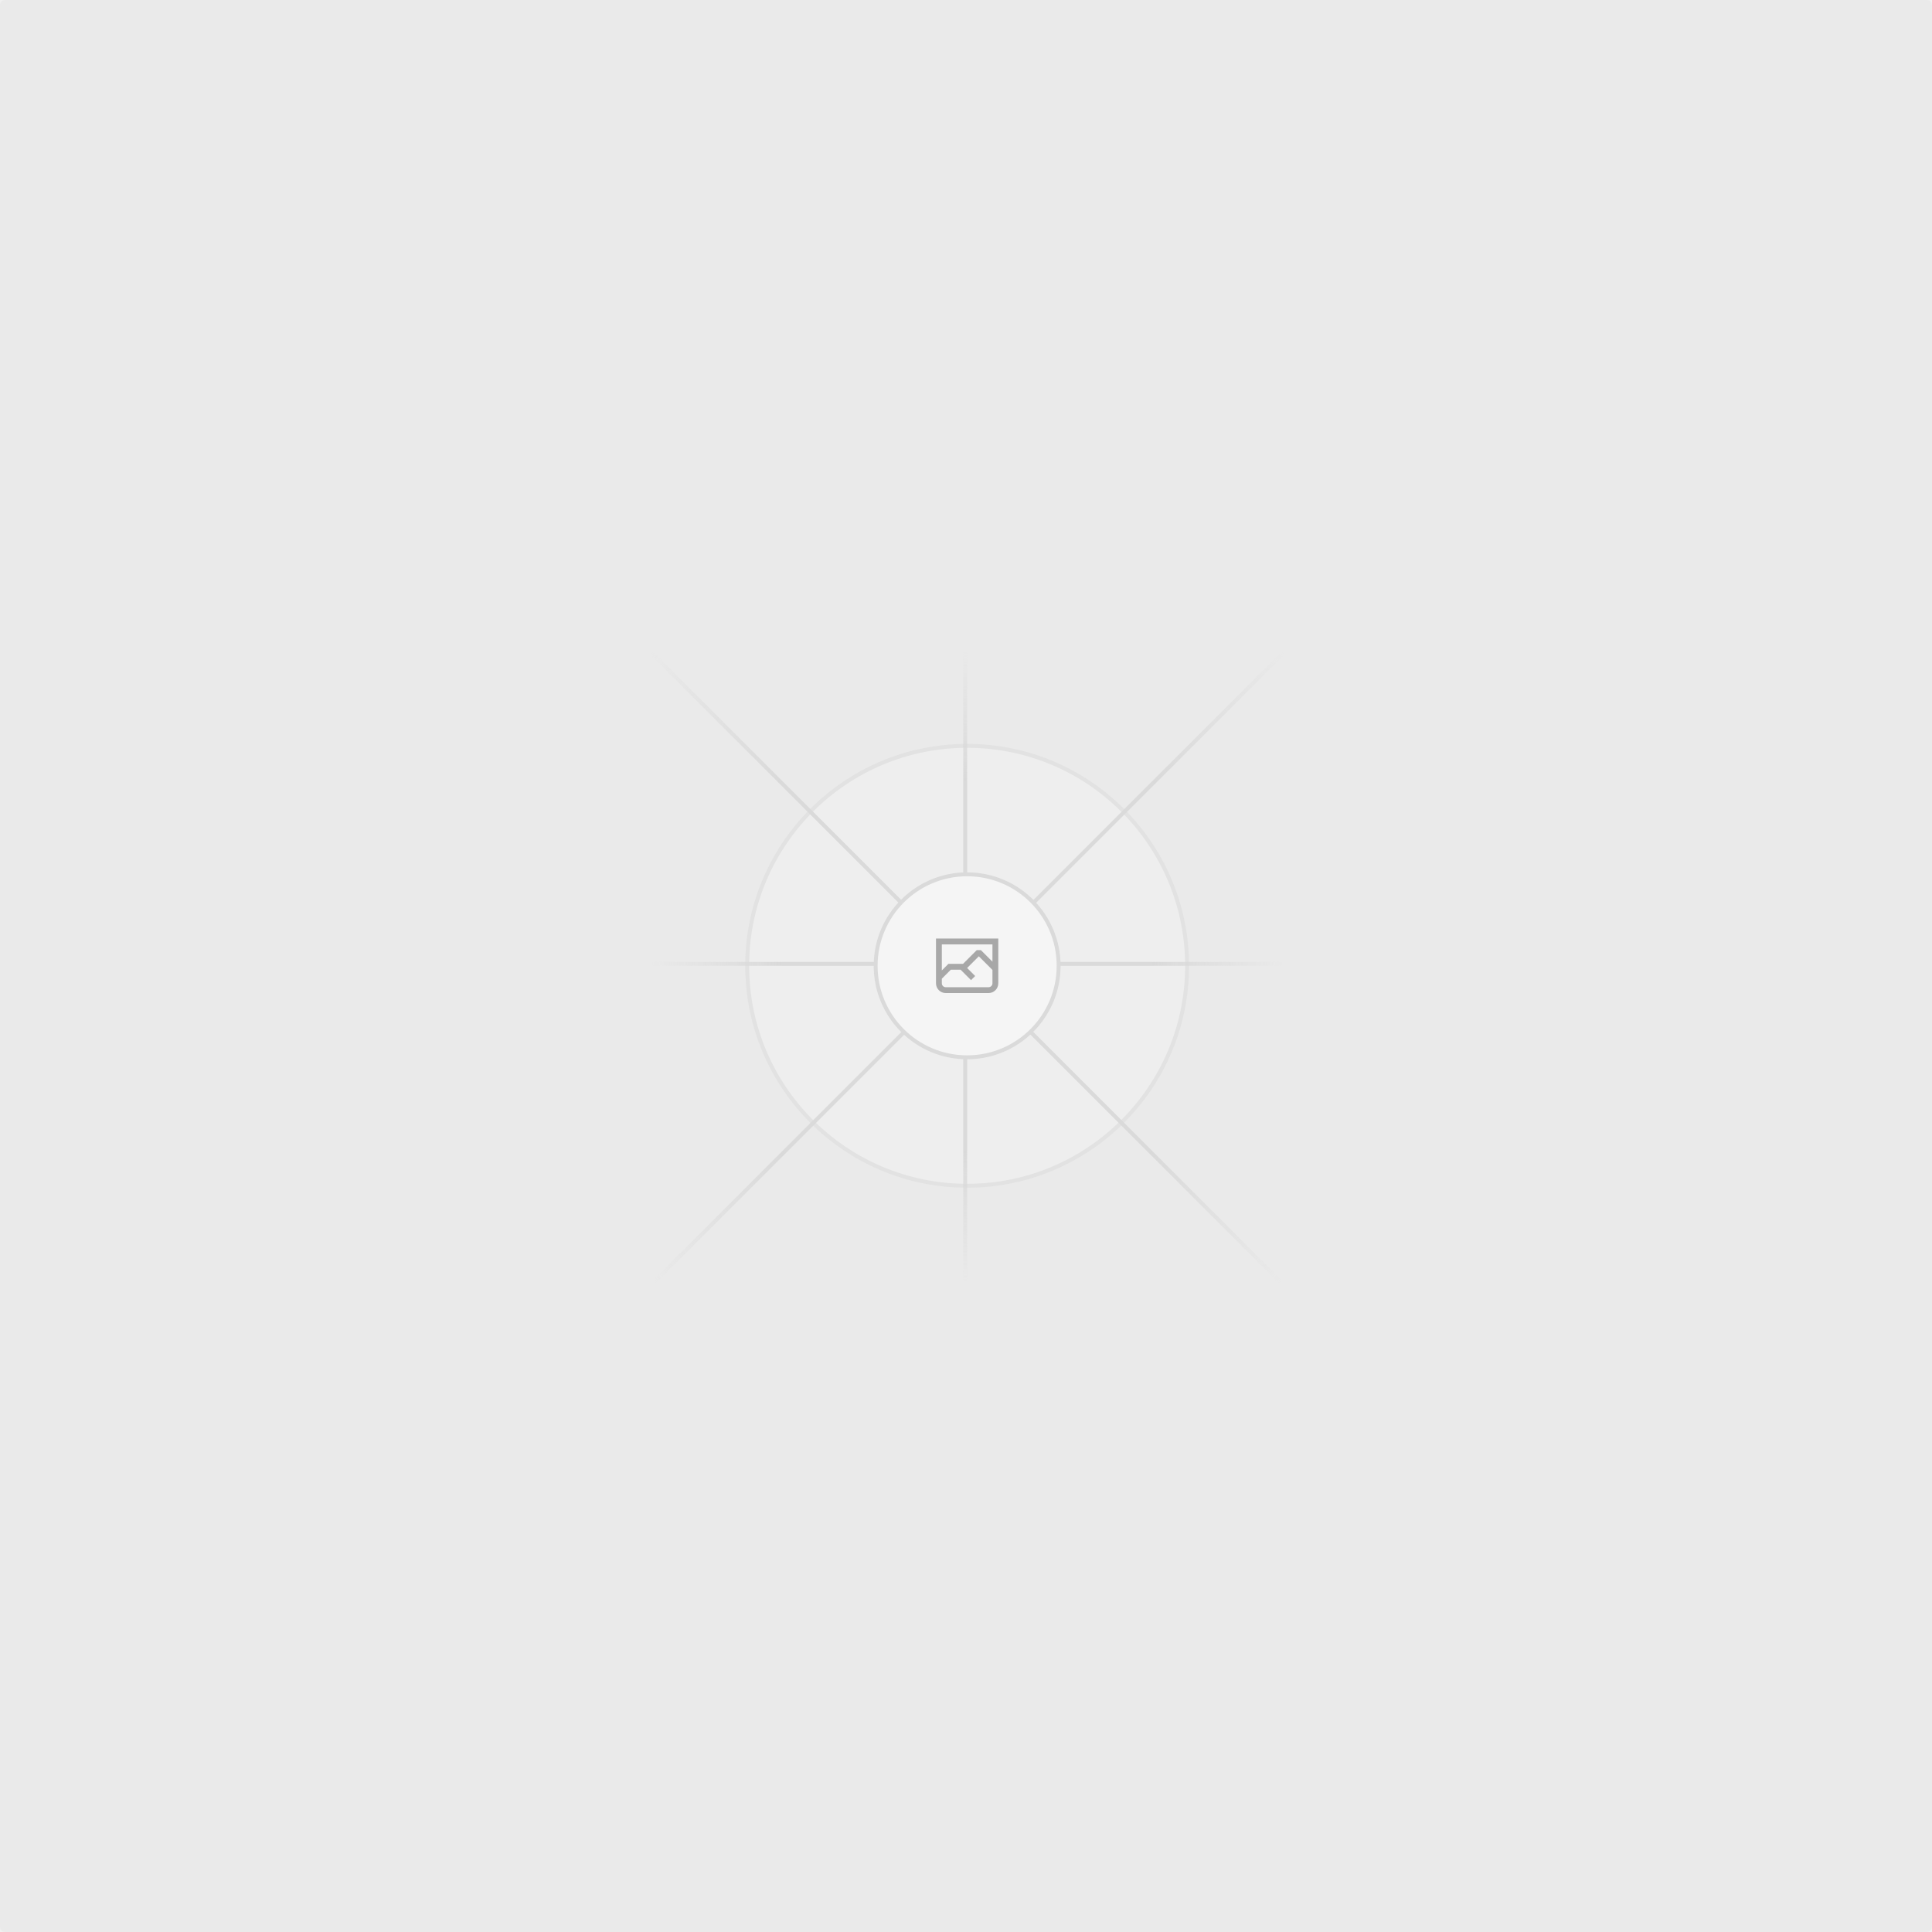
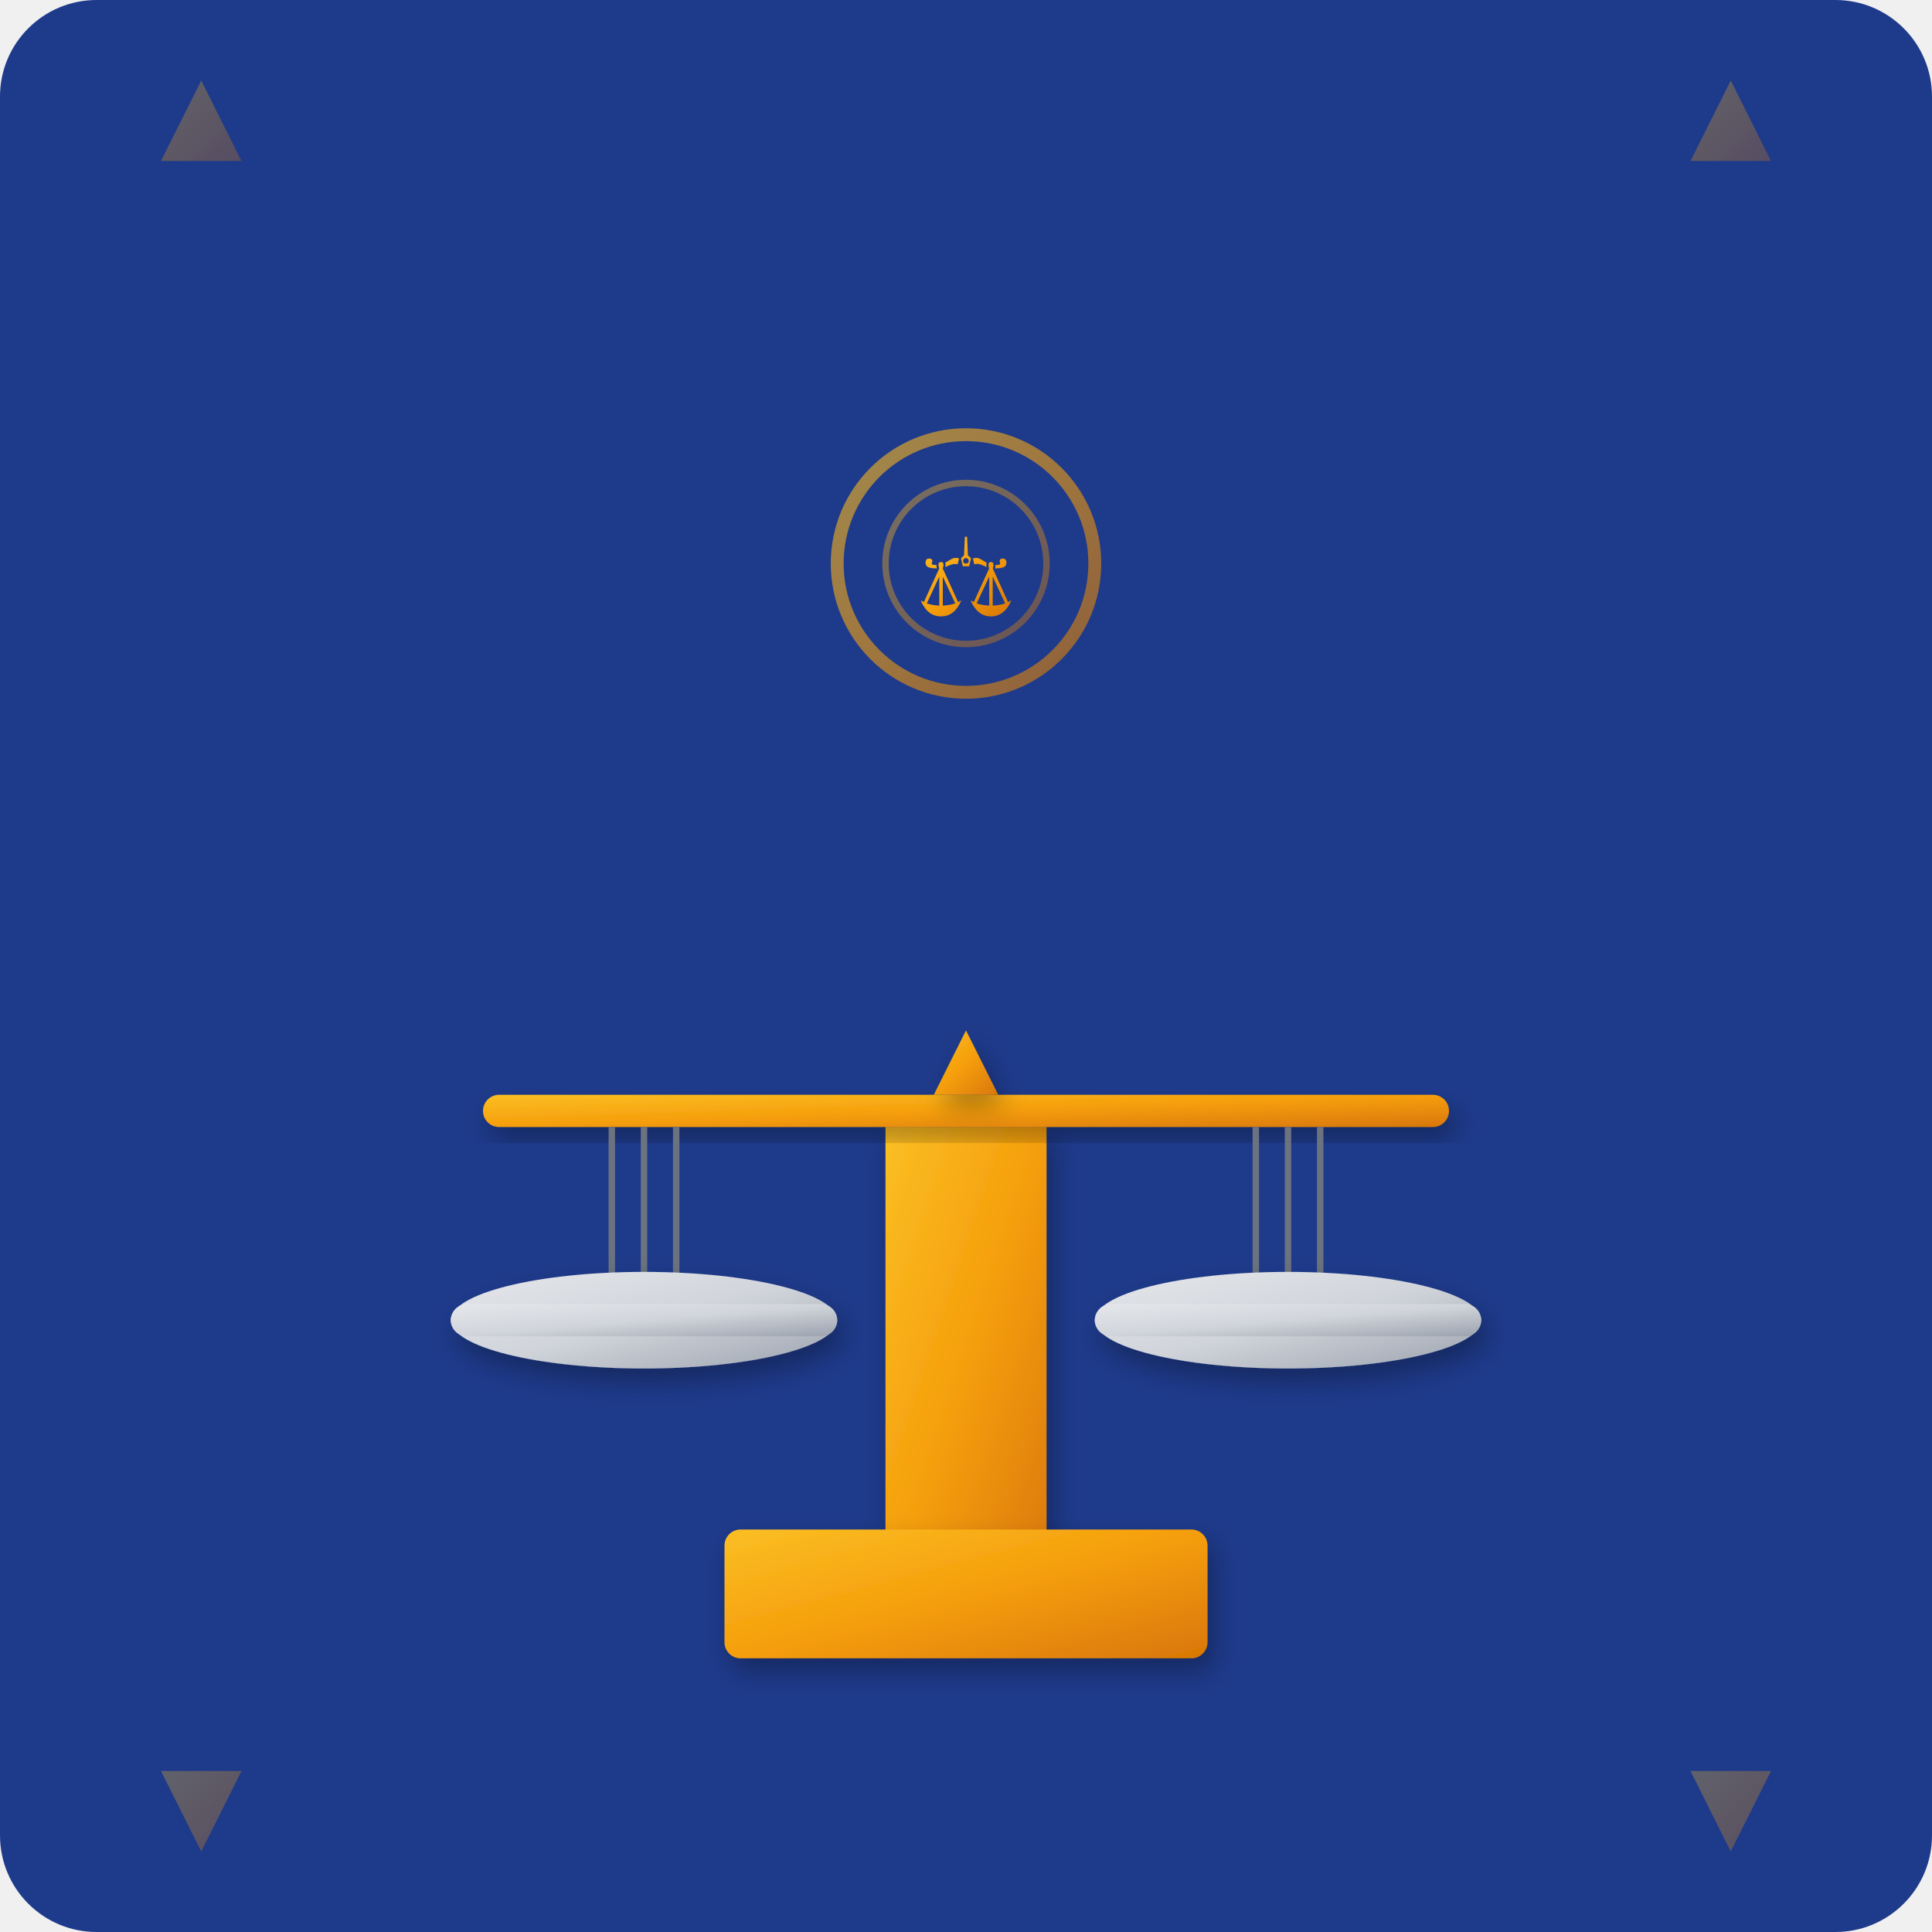
- <svg xmlns="http://www.w3.org/2000/svg" width="1200" height="1200" fill="none">
-   <rect width="1200" height="1200" fill="#EAEAEA" rx="3" />
-   <g opacity=".5">
-     <g opacity=".5">
-       <path fill="#FAFAFA" d="M600.709 736.5c-75.454 0-136.621-61.167-136.621-136.62 0-75.454 61.167-136.621 136.621-136.621 75.453 0 136.62 61.167 136.62 136.621 0 75.453-61.167 136.62-136.62 136.62Z" />
-       <path stroke="#C9C9C9" stroke-width="2.418" d="M600.709 736.5c-75.454 0-136.621-61.167-136.621-136.62 0-75.454 61.167-136.621 136.621-136.621 75.453 0 136.62 61.167 136.62 136.621 0 75.453-61.167 136.62-136.62 136.62Z" />
-     </g>
-     <path stroke="url(#a)" stroke-width="2.418" d="M0-1.209h553.581" transform="scale(1 -1) rotate(45 1163.11 91.165)" />
-     <path stroke="url(#b)" stroke-width="2.418" d="M404.846 598.671h391.726" />
-     <path stroke="url(#c)" stroke-width="2.418" d="M599.5 795.742V404.017" />
-     <path stroke="url(#d)" stroke-width="2.418" d="m795.717 796.597-391.441-391.44" />
-     <path fill="#fff" d="M600.709 656.704c-31.384 0-56.825-25.441-56.825-56.824 0-31.384 25.441-56.825 56.825-56.825 31.383 0 56.824 25.441 56.824 56.825 0 31.383-25.441 56.824-56.824 56.824Z" />
-     <g clip-path="url(#e)">
-       <path fill="#666" fill-rule="evenodd" d="M616.426 586.58h-31.434v16.176l3.553-3.554.531-.531h9.068l.074-.074 8.463-8.463h2.565l7.18 7.181V586.58Zm-15.715 14.654 3.698 3.699 1.283 1.282-2.565 2.565-1.282-1.283-5.2-5.199h-6.066l-5.514 5.514-.073.073v2.876a2.418 2.418 0 0 0 2.418 2.418h26.598a2.418 2.418 0 0 0 2.418-2.418v-8.317l-8.463-8.463-7.181 7.181-.071.072Zm-19.347 5.442v4.085a6.045 6.045 0 0 0 6.046 6.045h26.598a6.044 6.044 0 0 0 6.045-6.045v-7.108l1.356-1.355-1.282-1.283-.074-.073v-17.989h-38.689v23.43l-.146.146.146.147Z" clip-rule="evenodd" />
-     </g>
-     <path stroke="#C9C9C9" stroke-width="2.418" d="M600.709 656.704c-31.384 0-56.825-25.441-56.825-56.824 0-31.384 25.441-56.825 56.825-56.825 31.383 0 56.824 25.441 56.824 56.825 0 31.383-25.441 56.824-56.824 56.824Z" />
-   </g>
+ <svg xmlns="http://www.w3.org/2000/svg" width="1200" height="1200" viewBox="0 0 1200 1200" fill="none">
+   <rect width="1200" height="1200" fill="#1e3a8a" rx="60" />
  <defs>
-     <linearGradient id="a" x1="554.061" x2="-.48" y1=".083" y2=".087" gradientUnits="userSpaceOnUse">
-       <stop stop-color="#C9C9C9" stop-opacity="0" />
-       <stop offset=".208" stop-color="#C9C9C9" />
-       <stop offset=".792" stop-color="#C9C9C9" />
-       <stop offset="1" stop-color="#C9C9C9" stop-opacity="0" />
+     <linearGradient id="goldGradient" x1="0%" y1="0%" x2="100%" y2="100%">
+       <stop offset="0%" stop-color="#fbbf24" />
+       <stop offset="50%" stop-color="#f59e0b" />
+       <stop offset="100%" stop-color="#d97706" />
    </linearGradient>
-     <linearGradient id="b" x1="796.912" x2="404.507" y1="599.963" y2="599.965" gradientUnits="userSpaceOnUse">
-       <stop stop-color="#C9C9C9" stop-opacity="0" />
-       <stop offset=".208" stop-color="#C9C9C9" />
-       <stop offset=".792" stop-color="#C9C9C9" />
-       <stop offset="1" stop-color="#C9C9C9" stop-opacity="0" />
+     <linearGradient id="scaleGradient" x1="0%" y1="0%" x2="100%" y2="100%">
+       <stop offset="0%" stop-color="#e5e7eb" />
+       <stop offset="50%" stop-color="#d1d5db" />
+       <stop offset="100%" stop-color="#9ca3af" />
    </linearGradient>
-     <linearGradient id="c" x1="600.792" x2="600.794" y1="403.677" y2="796.082" gradientUnits="userSpaceOnUse">
-       <stop stop-color="#C9C9C9" stop-opacity="0" />
-       <stop offset=".208" stop-color="#C9C9C9" />
-       <stop offset=".792" stop-color="#C9C9C9" />
-       <stop offset="1" stop-color="#C9C9C9" stop-opacity="0" />
-     </linearGradient>
-     <linearGradient id="d" x1="404.85" x2="796.972" y1="403.903" y2="796.02" gradientUnits="userSpaceOnUse">
-       <stop stop-color="#C9C9C9" stop-opacity="0" />
-       <stop offset=".208" stop-color="#C9C9C9" />
-       <stop offset=".792" stop-color="#C9C9C9" />
-       <stop offset="1" stop-color="#C9C9C9" stop-opacity="0" />
-     </linearGradient>
-     <clipPath id="e">
-       <path fill="#fff" d="M581.364 580.535h38.689v38.689h-38.689z" />
-     </clipPath>
+     <filter id="shadow" x="-50%" y="-50%" width="200%" height="200%">
+       <feDropShadow dx="4" dy="8" stdDeviation="8" flood-color="#000000" flood-opacity="0.3" />
+     </filter>
  </defs>
+   <rect x="550" y="700" width="100" height="300" fill="url(#goldGradient)" filter="url(#shadow)" />
+   <rect x="450" y="950" width="300" height="80" fill="url(#goldGradient)" rx="10" filter="url(#shadow)" />
+   <rect x="300" y="680" width="600" height="20" fill="url(#goldGradient)" rx="10" filter="url(#shadow)" />
+   <polygon points="580,680 620,680 600,640" fill="url(#goldGradient)" filter="url(#shadow)" />
+   <line x1="400" y1="700" x2="400" y2="800" stroke="#6b7280" stroke-width="4" />
+   <line x1="380" y1="700" x2="380" y2="800" stroke="#6b7280" stroke-width="4" />
+   <line x1="420" y1="700" x2="420" y2="800" stroke="#6b7280" stroke-width="4" />
+   <line x1="800" y1="700" x2="800" y2="800" stroke="#6b7280" stroke-width="4" />
+   <line x1="780" y1="700" x2="780" y2="800" stroke="#6b7280" stroke-width="4" />
+   <line x1="820" y1="700" x2="820" y2="800" stroke="#6b7280" stroke-width="4" />
+   <ellipse cx="400" cy="820" rx="120" ry="30" fill="url(#scaleGradient)" filter="url(#shadow)" />
+   <rect x="280" y="810" width="240" height="20" fill="url(#scaleGradient)" rx="10" />
+   <ellipse cx="800" cy="820" rx="120" ry="30" fill="url(#scaleGradient)" filter="url(#shadow)" />
+   <rect x="680" y="810" width="240" height="20" fill="url(#scaleGradient)" rx="10" />
+   <circle cx="600" cy="350" r="80" fill="none" stroke="url(#goldGradient)" stroke-width="8" opacity="0.6" />
+   <circle cx="600" cy="350" r="50" fill="none" stroke="url(#goldGradient)" stroke-width="4" opacity="0.4" />
+   <text x="600" y="375" font-family="serif" font-size="60" font-weight="bold" text-anchor="middle" fill="url(#goldGradient)">⚖</text>
+   <polygon points="100,100 150,100 125,50" fill="url(#goldGradient)" opacity="0.3" />
+   <polygon points="1050,100 1100,100 1075,50" fill="url(#goldGradient)" opacity="0.3" />
+   <polygon points="100,1100 150,1100 125,1150" fill="url(#goldGradient)" opacity="0.3" />
+   <polygon points="1050,1100 1100,1100 1075,1150" fill="url(#goldGradient)" opacity="0.3" />
</svg>
